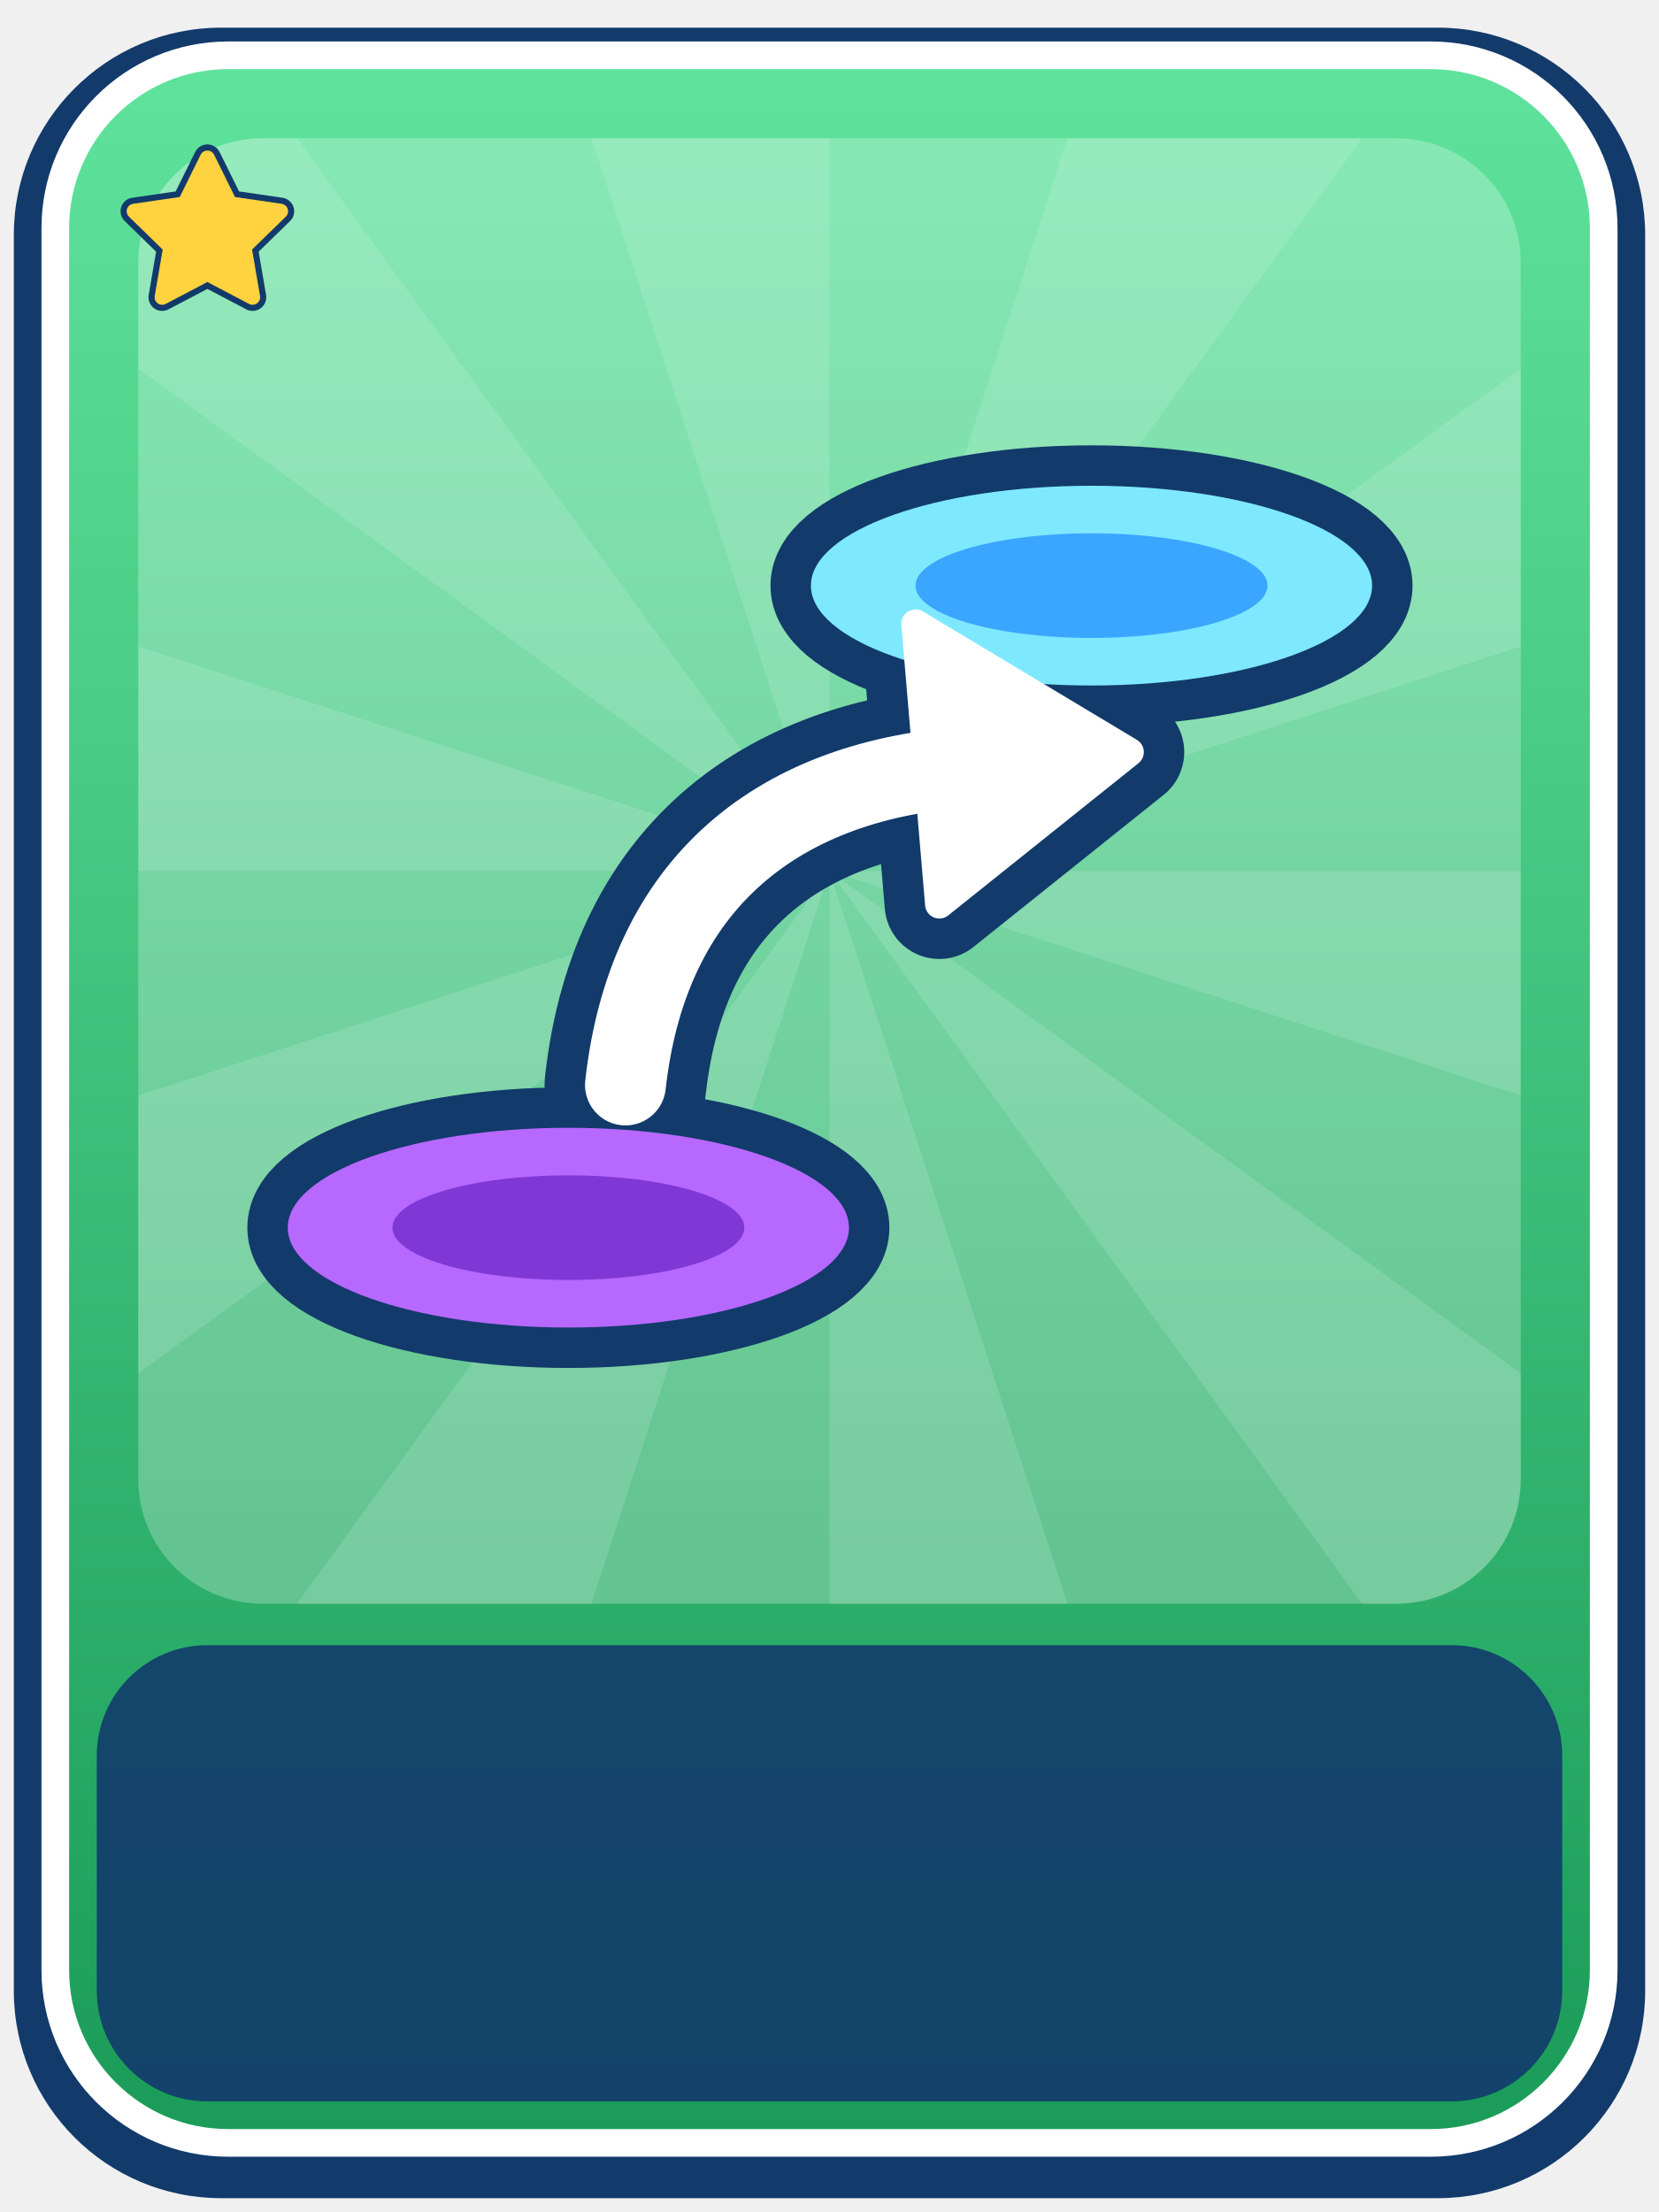
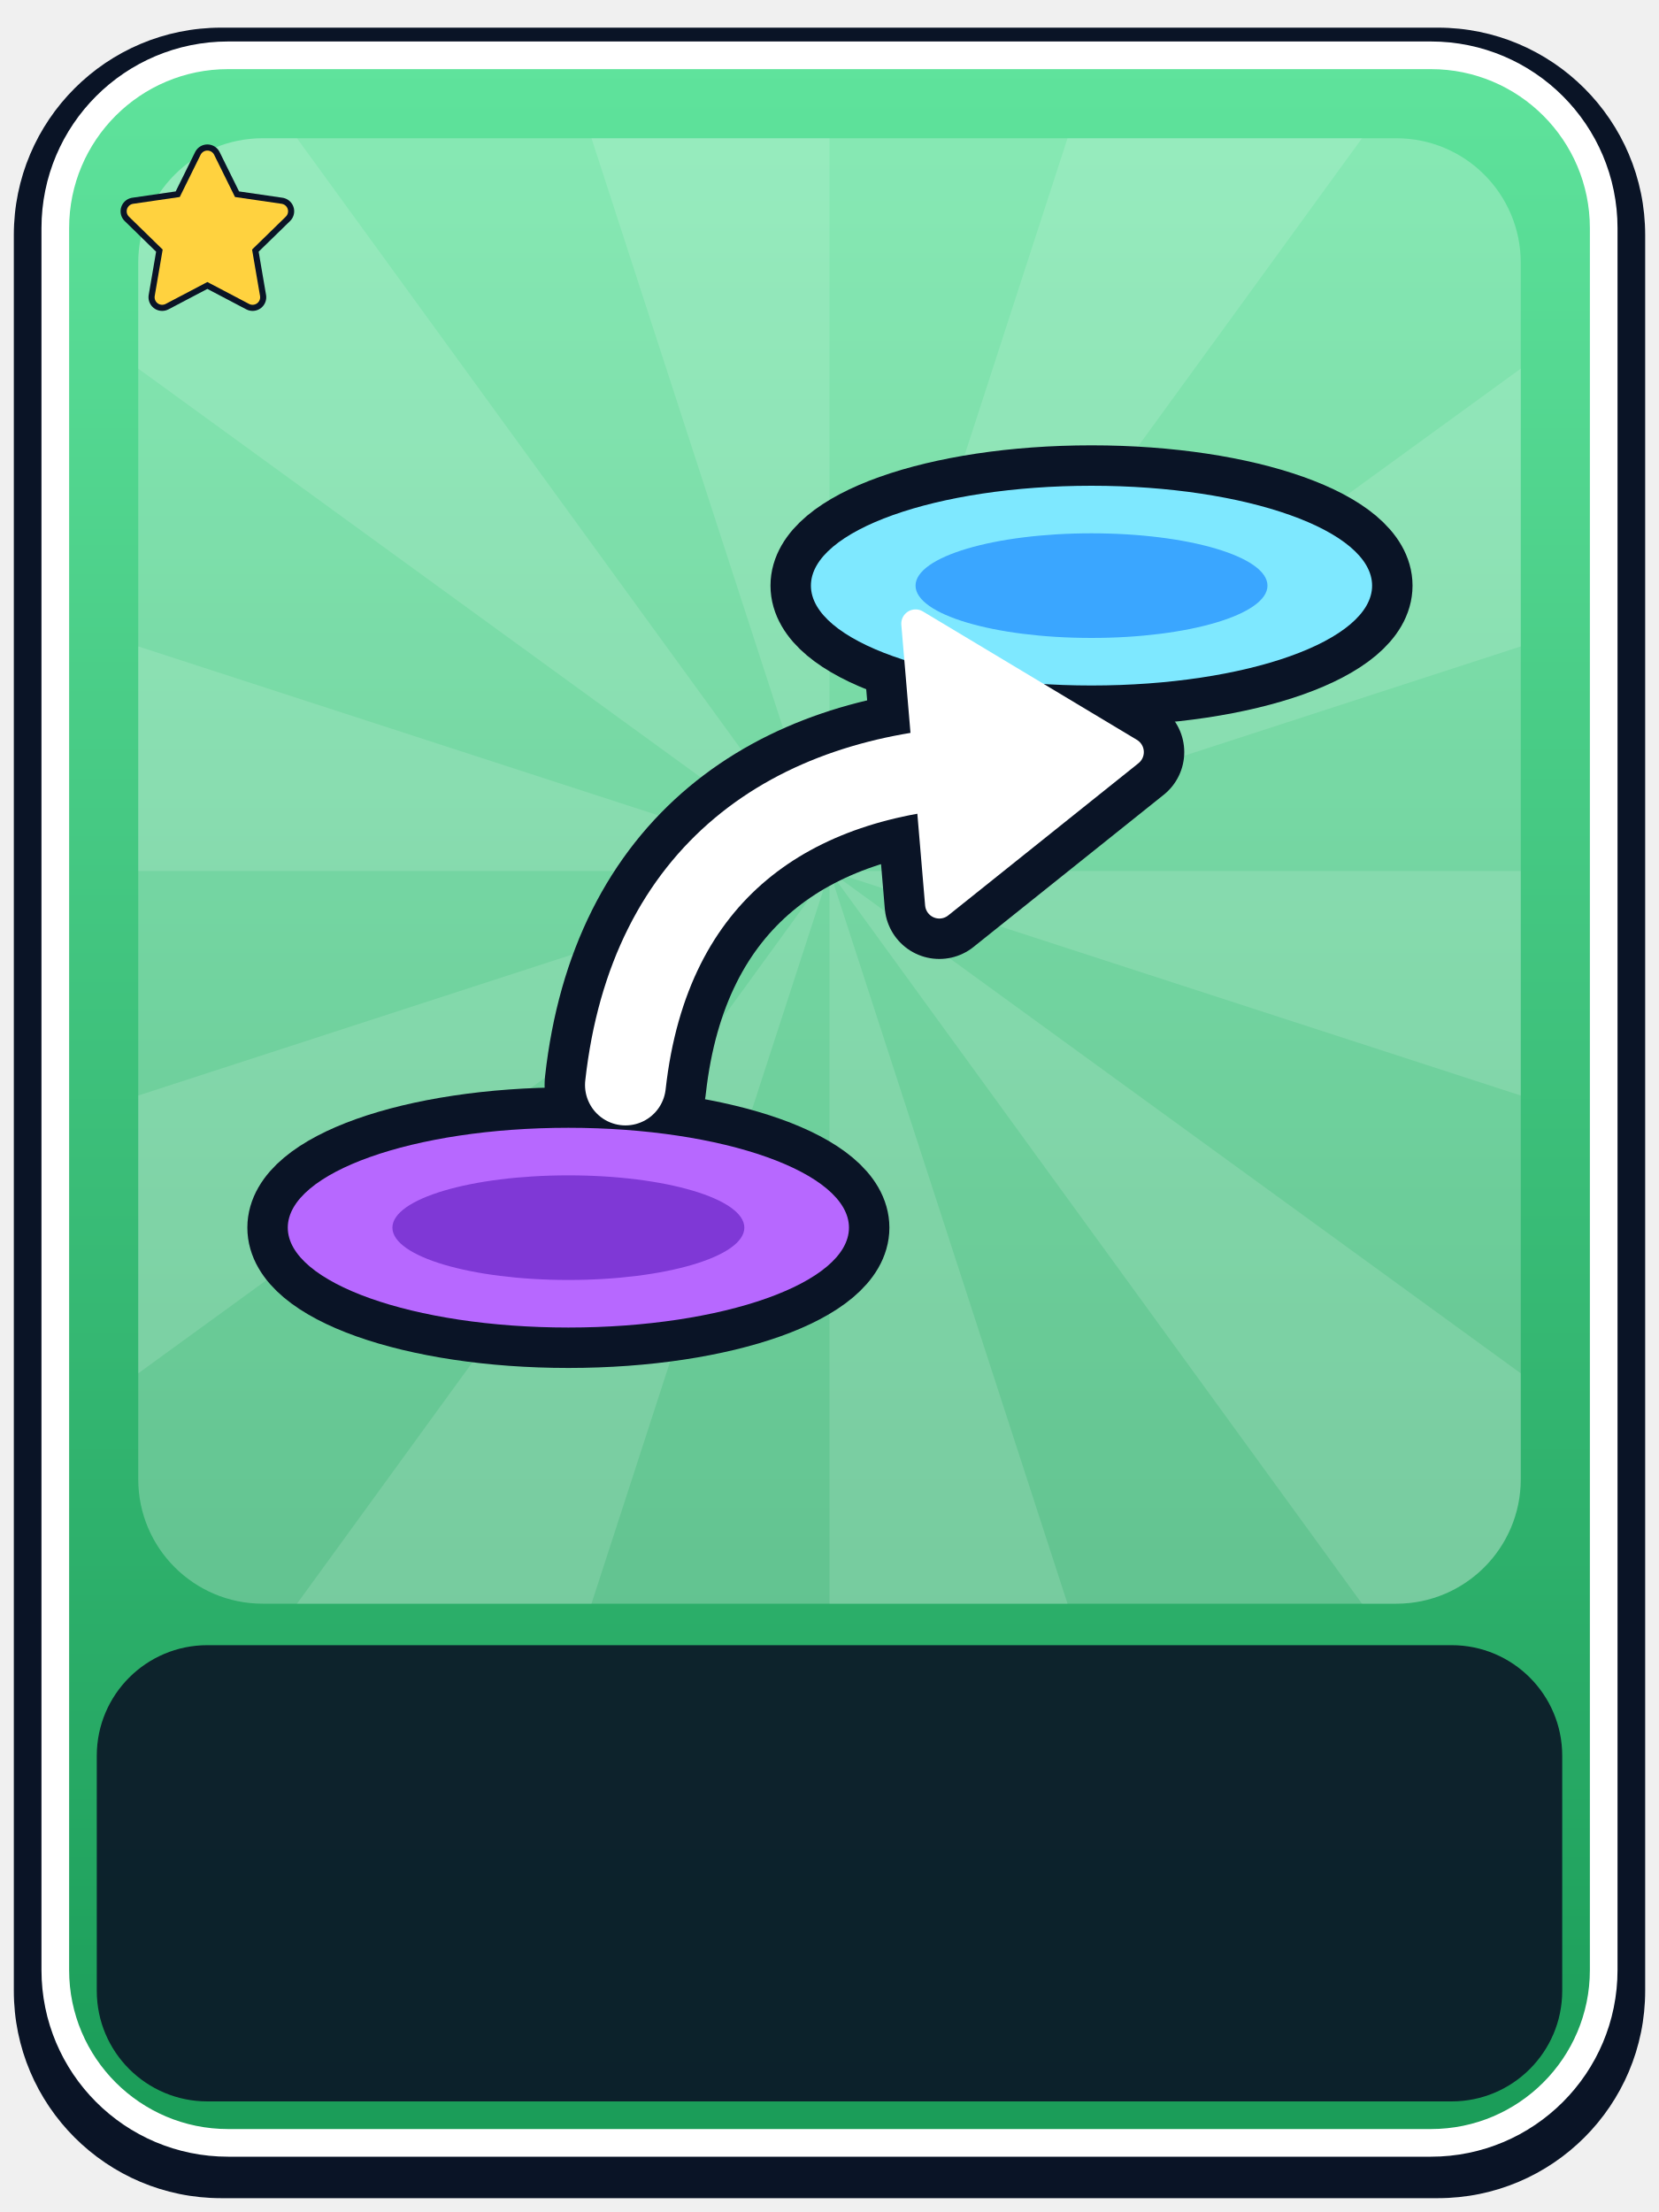
<svg xmlns="http://www.w3.org/2000/svg" width="240" height="320" viewBox="0 0 240 320">
  <defs>
    <linearGradient id="g" x1="0" y1="0" x2="0" y2="1">
      <stop offset="0" stop-color="#5fe39c" />
      <stop offset="1" stop-color="#1a9c58" />
    </linearGradient>
    <clipPath id="p">
      <rect x="20" y="20" width="200" height="212" rx="18" />
    </clipPath>
  </defs>
-   <rect x="2" y="4" width="236" height="314" rx="30" fill="#123a6b" />
+   <rect x="2" y="4" width="236" height="314" rx="30" fill="#0a1426" />
  <rect x="8" y="8" width="224" height="302" rx="25" fill="url(#g)" stroke="#ffffff" stroke-width="4" />
  <rect x="20" y="20" width="200" height="212" rx="18" fill="#ffffff" opacity="0.26" />
  <g clip-path="url(#p)">
    <polygon points="120,126 310.0,126.0 300.7,184.7" fill="#ffffff" opacity="0.13" />
    <polygon points="120,126 273.7,237.7 231.7,279.7" fill="#ffffff" opacity="0.13" />
    <polygon points="120,126 178.7,306.7 120.0,316.0" fill="#ffffff" opacity="0.13" />
    <polygon points="120,126 61.3,306.7 8.3,279.7" fill="#ffffff" opacity="0.13" />
    <polygon points="120,126 -33.7,237.7 -60.7,184.7" fill="#ffffff" opacity="0.13" />
    <polygon points="120,126 -70.0,126.0 -60.7,67.3" fill="#ffffff" opacity="0.13" />
    <polygon points="120,126 -33.7,14.3 8.3,-27.7" fill="#ffffff" opacity="0.13" />
    <polygon points="120,126 61.3,-54.7 120.0,-64.0" fill="#ffffff" opacity="0.13" />
    <polygon points="120,126 178.7,-54.7 231.7,-27.7" fill="#ffffff" opacity="0.13" />
    <polygon points="120,126 273.7,14.3 300.7,67.3" fill="#ffffff" opacity="0.13" />
  </g>
  <g transform="translate(32 40) scale(0.344)">
-     <ellipse cx="146" cy="400" rx="118" ry="42" fill="#123a6b" stroke="#123a6b" stroke-width="34" stroke-linejoin="round" stroke-linecap="round" />
-     <ellipse cx="366" cy="130" rx="118" ry="42" fill="#123a6b" stroke="#123a6b" stroke-width="34" stroke-linejoin="round" stroke-linecap="round" />
-     <path d="M170 340 C180 250 240 210 318 206" fill="none" stroke="#123a6b" stroke-width="68" stroke-linejoin="round" stroke-linecap="round" />
-     <polygon points="292,146 382,200 302,264" fill="#123a6b" stroke="#123a6b" stroke-width="46" stroke-linejoin="round" stroke-linecap="round" />
+     <ellipse cx="146" cy="400" rx="118" ry="42" fill="#0a1426" stroke="#0a1426" stroke-width="34" stroke-linejoin="round" stroke-linecap="round" />
+     <ellipse cx="366" cy="130" rx="118" ry="42" fill="#0a1426" stroke="#0a1426" stroke-width="34" stroke-linejoin="round" stroke-linecap="round" />
+     <path d="M170 340 C180 250 240 210 318 206" fill="none" stroke="#0a1426" stroke-width="68" stroke-linejoin="round" stroke-linecap="round" />
+     <polygon points="292,146 382,200 302,264" fill="#0a1426" stroke="#0a1426" stroke-width="46" stroke-linejoin="round" stroke-linecap="round" />
    <ellipse cx="146" cy="400" rx="118" ry="42" fill="#b768ff" />
    <ellipse cx="146" cy="400" rx="74" ry="22" fill="#7f38d6" />
    <ellipse cx="366" cy="130" rx="118" ry="42" fill="#7ee8ff" />
    <ellipse cx="366" cy="130" rx="74" ry="22" fill="#3aa6ff" />
    <path d="M170 340 C180 250 240 210 318 206" fill="none" stroke="#ffffff" stroke-width="34" stroke-linejoin="round" stroke-linecap="round" />
    <polygon points="292,146 382,200 302,264" fill="#ffffff" stroke="#ffffff" stroke-width="12" stroke-linejoin="round" stroke-linecap="round" />
  </g>
-   <rect x="14" y="238" width="212" height="66" rx="16" fill="#123a6b" opacity="0.9" />
+   <rect x="14" y="238" width="212" height="66" rx="16" fill="#0a1426" opacity="0.9" />
  <g transform="translate(30 34) scale(0.052)">
-     <polygon points="0.0,-214.0 62.9,-86.6 203.5,-66.1 101.8,33.1 125.8,173.1 0.0,107.0 -125.8,173.1 -101.8,33.1 -203.5,-66.1 -62.9,-86.6" fill="#123a6b" stroke="#123a6b" stroke-width="76" stroke-linejoin="round" stroke-linecap="round" />
+     <polygon points="0.0,-214.0 62.9,-86.6 203.5,-66.1 101.8,33.1 125.8,173.1 0.0,107.0 -125.8,173.1 -101.8,33.1 -203.5,-66.1 -62.9,-86.6" fill="#0a1426" stroke="#0a1426" stroke-width="76" stroke-linejoin="round" stroke-linecap="round" />
    <polygon points="0.0,-214.0 62.9,-86.6 203.5,-66.1 101.8,33.1 125.8,173.1 0.0,107.0 -125.8,173.1 -101.8,33.1 -203.5,-66.1 -62.9,-86.6" fill="#ffd23f" stroke="#ffd23f" stroke-width="42" stroke-linejoin="round" stroke-linecap="round" />
  </g>
</svg>
